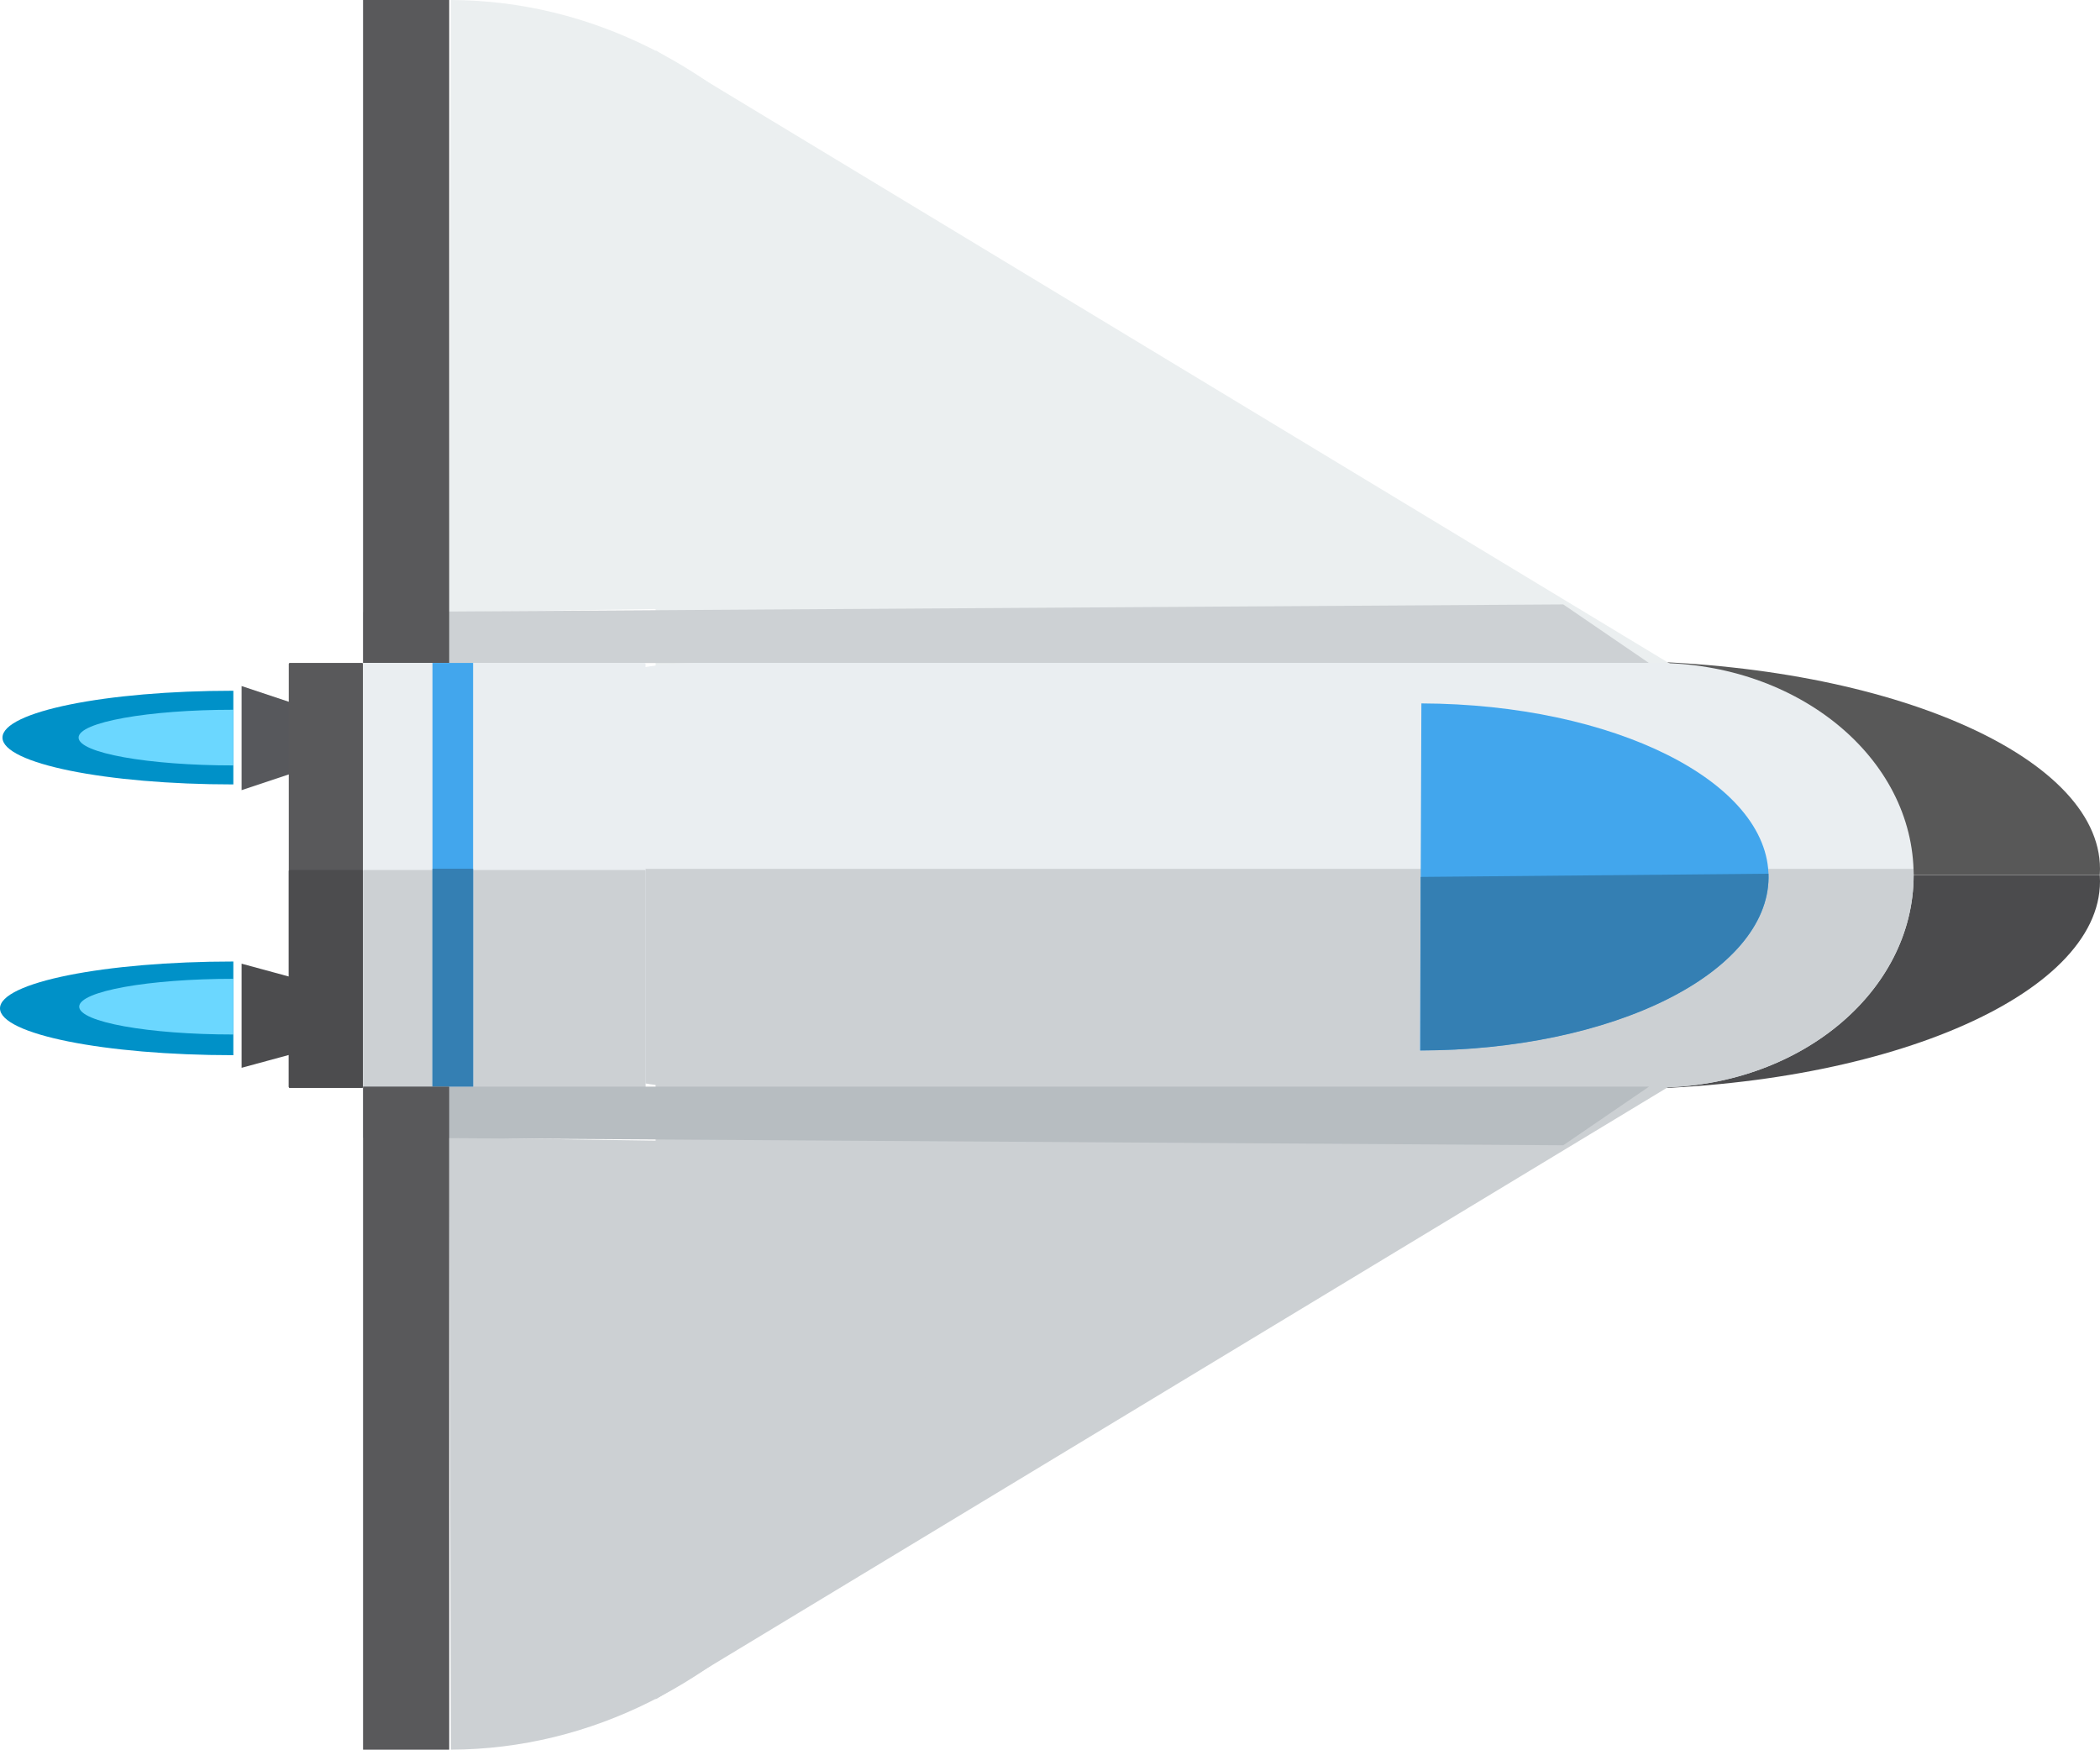
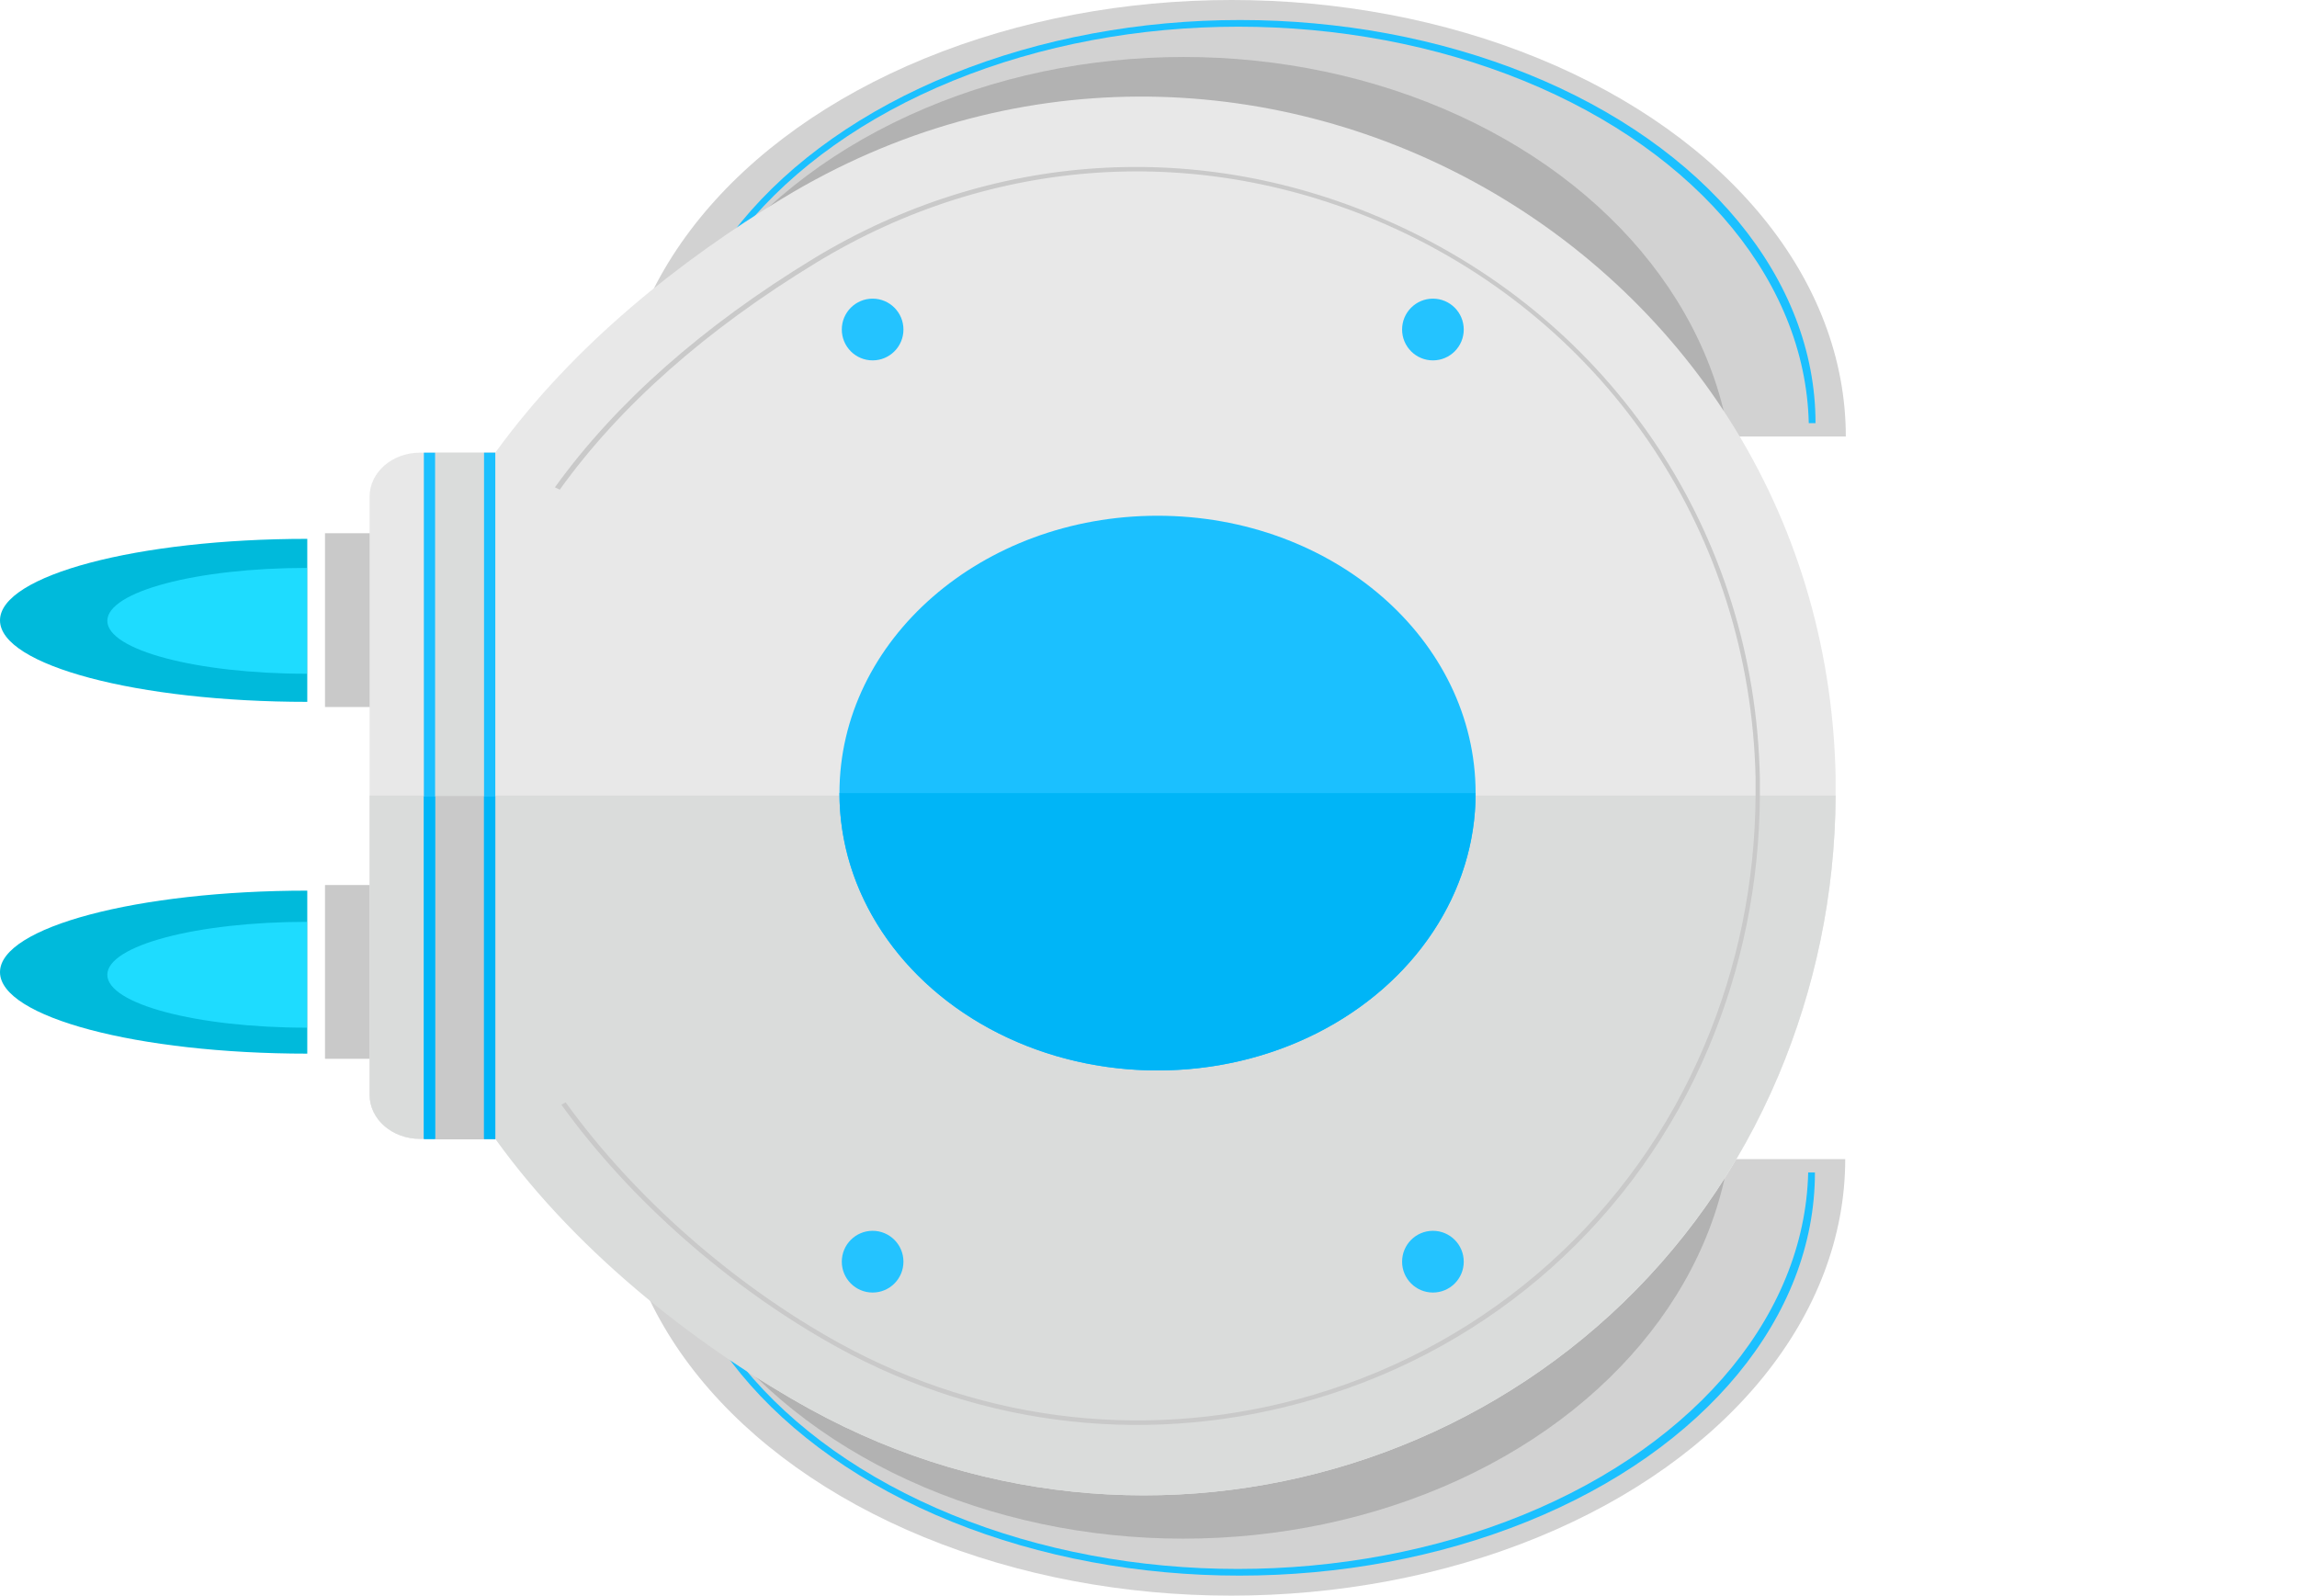
- <svg xmlns="http://www.w3.org/2000/svg" version="1.1" id="svg2" width="581" height="484">
-   <defs id="defs6">
-     <clipPath clipPathUnits="userSpaceOnUse" id="clipPath5453">
-       <rect style="opacity:0.42;fill:#00badb;fill-opacity:1;fill-rule:evenodd;stroke:#797979;stroke-width:0;stroke-linecap:round;stroke-linejoin:round;stroke-miterlimit:4;stroke-dasharray:none;stroke-dashoffset:0;stroke-opacity:1" id="rect5455" width="98.875" height="474.001" x="227.712" y="-48.907" rx="0.147" ry="0.147" />
-     </clipPath>
-     <clipPath id="clipPath5453-1" clipPathUnits="userSpaceOnUse">
-       <rect ry="0.147" rx="0.147" y="-48.907" x="227.712" height="474.001" width="98.875" id="rect5455-9" style="opacity:0.42;fill:#00badb;fill-opacity:1;fill-rule:evenodd;stroke:#797979;stroke-width:0;stroke-linecap:round;stroke-linejoin:round;stroke-miterlimit:4;stroke-dasharray:none;stroke-dashoffset:0;stroke-opacity:1" />
-     </clipPath>
-     <clipPath clipPathUnits="userSpaceOnUse" id="clipPath5453-0">
-       <rect style="opacity:0.42;fill:#00badb;fill-opacity:1;fill-rule:evenodd;stroke:#797979;stroke-width:0;stroke-linecap:round;stroke-linejoin:round;stroke-miterlimit:4;stroke-dasharray:none;stroke-dashoffset:0;stroke-opacity:1" id="rect5455-0" width="98.875" height="474.001" x="227.712" y="-48.907" rx="0.147" ry="0.147" />
-     </clipPath>
-     <clipPath id="clipPath5453-4" clipPathUnits="userSpaceOnUse">
-       <rect ry="0.147" rx="0.147" y="-48.907" x="227.712" height="474.001" width="98.875" id="rect5455-2" style="opacity:0.42;fill:#00badb;fill-opacity:1;fill-rule:evenodd;stroke:#797979;stroke-width:0;stroke-linecap:round;stroke-linejoin:round;stroke-miterlimit:4;stroke-dasharray:none;stroke-dashoffset:0;stroke-opacity:1" />
-     </clipPath>
-   </defs>
-   <g id="g6491" transform="matrix(1.22394,0,0,1.223781,-1858.73,-833.3273)">
-     <path style="fill:#57585c;fill-opacity:1;stroke:#000000;stroke-width:0;stroke-linecap:butt;stroke-linejoin:miter;stroke-miterlimit:4;stroke-dasharray:none;stroke-opacity:1" d="m 1585.024,839.94 v 15.689 l -11.767,3.922 v -23.534 z" id="path5508-4" />
-     <rect style="opacity:1;fill:#59595b;fill-opacity:1;fill-rule:evenodd;stroke:#797979;stroke-width:0;stroke-linecap:round;stroke-linejoin:round;stroke-miterlimit:4;stroke-dasharray:none;stroke-dashoffset:0;stroke-opacity:1" id="rect5475-9-3" width="96.054" height="16.79" x="830.791" y="-1600.713" rx="0.243" ry="0.243" transform="rotate(90)" />
-     <rect ry="0.243" rx="0.243" y="-1600.713" x="877.594" height="16.79" width="49.251" id="rect5506-7" style="opacity:1;fill:#4c4c4e;fill-opacity:1;fill-rule:evenodd;stroke:#797979;stroke-width:0;stroke-linecap:round;stroke-linejoin:round;stroke-miterlimit:4;stroke-dasharray:none;stroke-dashoffset:0;stroke-opacity:1" transform="rotate(90)" />
-     <rect transform="matrix(0,0.7844649,-0.8039413,0,1971.366,700.1263)" clip-path="url(#clipPath5453-4)" ry="137.857" rx="64.043" y="-27.334" x="169.586" height="434.451" width="119.849" id="rect4495-3" style="opacity:1;fill:#4b4b4d;fill-opacity:1;fill-rule:evenodd;stroke:#797979;stroke-width:0;stroke-linecap:round;stroke-linejoin:round;stroke-miterlimit:4;stroke-dasharray:none;stroke-dashoffset:0;stroke-opacity:1" />
-     <path id="path5510-5" d="m 1587.695,902.697 v 15.689 l -14.438,3.922 v -23.534 z" style="fill:#4c4c4e;fill-opacity:1;stroke:#000000;stroke-width:0;stroke-linecap:butt;stroke-linejoin:miter;stroke-miterlimit:4;stroke-dasharray:none;stroke-opacity:1" />
-     <rect style="opacity:1;fill:#585858;fill-opacity:1;fill-rule:evenodd;stroke:#797979;stroke-width:0;stroke-linecap:round;stroke-linejoin:round;stroke-miterlimit:4;stroke-dasharray:none;stroke-dashoffset:0;stroke-opacity:1" id="rect4493-7" width="119.849" height="434.451" x="169.586" y="-27.334" rx="64.043" ry="137.857" clip-path="url(#clipPath5453-4)" transform="matrix(0,-0.7844649,-0.8039413,0,1971.366,1057.384)" />
-     <path style="opacity:1;fill:#ebeff0;fill-opacity:1;fill-rule:evenodd;stroke:#41a8f5;stroke-width:0;stroke-linecap:round;stroke-linejoin:round;stroke-miterlimit:4;stroke-dasharray:none;stroke-dashoffset:0;stroke-opacity:1" id="path4503-1" d="m 1177.554,709.446 161.09,-279.016 161.09,279.016 z" transform="matrix(0,0.4622858,-0.8774613,-0.2636796,2289.352,335.0261)" />
-     <path style="opacity:1;fill:#ebeff0;fill-opacity:1;fill-rule:evenodd;stroke:#797979;stroke-width:0;stroke-linecap:round;stroke-linejoin:round;stroke-miterlimit:4;stroke-dasharray:none;stroke-dashoffset:0;stroke-opacity:1" id="path5512-9" d="m -817.562,-1737.017 a 138.348,116.84 0 0 1 136.617,116.447 l -138.348,0.384 z" transform="matrix(0,-1,-1,0,0,0)" />
-     <path style="fill:#cdd1d4;fill-opacity:1;stroke:#000000;stroke-width:0;stroke-linecap:butt;stroke-linejoin:miter;stroke-miterlimit:4;stroke-dasharray:none;stroke-opacity:1" d="m 1891.406,830.822 -19.398,-13.26 -271.295,1.731 v 11.529 h 290.693" id="path5516-2" />
-     <rect style="opacity:1;fill:#59595b;fill-opacity:1;fill-rule:evenodd;stroke:#797979;stroke-width:0;stroke-linecap:round;stroke-linejoin:round;stroke-miterlimit:4;stroke-dasharray:none;stroke-dashoffset:0;stroke-opacity:1" id="rect5514-7" width="149.878" height="19.473" x="-830.823" y="-1620.186" rx="0" ry="0" transform="matrix(0,-1,-1,0,0,0)" />
-     <g id="g5469-3" transform="matrix(0,0.8008333,-0.8008333,0,1944.716,694.9794)" style="stroke-width:1.249">
-       <rect style="opacity:1;fill:#eaeef1;fill-opacity:1;fill-rule:evenodd;stroke:#797979;stroke-width:0;stroke-linecap:round;stroke-linejoin:round;stroke-miterlimit:4;stroke-dasharray:none;stroke-dashoffset:0;stroke-opacity:1" id="rect5463-5" width="119.849" height="416.424" x="169.586" y="-8.114" rx="74.827" ry="72.766" />
-       <rect transform="matrix(1,0,0,0.958506,-7.6293945e-6,18.08528)" clip-path="url(#clipPath5453-4)" ry="75.916" rx="74.827" y="-27.334" x="169.586" height="434.451" width="119.849" id="rect5465-9" style="opacity:1;fill:#ccd0d3;fill-opacity:1;fill-rule:evenodd;stroke:#797979;stroke-width:0;stroke-linecap:round;stroke-linejoin:round;stroke-miterlimit:4;stroke-dasharray:none;stroke-dashoffset:0;stroke-opacity:1" />
+ <svg xmlns="http://www.w3.org/2000/svg" version="1.1" id="Layer_1" x="0px" y="0px" width="560" height="389" viewBox="0 0 560 389" enable-background="new 0 0 1400 980" xml:space="preserve">
+   <defs id="defs4845">
+ 	
+ 	
+ 	
+ 	
+ 	
+ 	
+ 	
+ 	
+ 	
+ 	
+ 	
+ 	
+ 	
+ 	
+ 	
+ 	
+ 	
+ 	
+ 	
+ 	
+ 	
+ 	
+ 	
+ 	
+ 	
+ 	
+ 	
+ 	
+ 	
+ 	
+ 	
+ </defs>
+   <g id="g5034" transform="matrix(0,1.311471,-1.309683,0,645.8118,1305.83)" style="display:inline;stroke-width:0.765">
+     <path style="opacity:1;fill:#d2d2d2;fill-opacity:1;fill-rule:evenodd;stroke:#797979;stroke-width:0;stroke-linecap:round;stroke-linejoin:round;stroke-miterlimit:4;stroke-dasharray:none;stroke-dashoffset:0;stroke-opacity:1" id="path4883" d="m 378.155,914.561 a 114.322,81.138 0 0 1 -57.161,70.268 114.322,81.138 0 0 1 -114.322,0 114.322,81.138 0 0 1 -57.161,-70.268" transform="rotate(90)" />
+     <path transform="rotate(90)" d="m 369.415,917.042 a 107.133,74.936 0 0 1 -53.567,64.896 107.133,74.936 0 0 1 -107.133,0 107.133,74.936 0 0 1 -53.567,-64.896" id="path4920" style="opacity:1;fill:#1bc0ff;fill-opacity:1;fill-rule:evenodd;stroke:#797979;stroke-width:0;stroke-linecap:round;stroke-linejoin:round;stroke-miterlimit:4;stroke-dasharray:none;stroke-dashoffset:0;stroke-opacity:1" />
+     <path style="opacity:1;fill:#d2d2d2;fill-opacity:1;fill-rule:evenodd;stroke:#797979;stroke-width:0;stroke-linecap:round;stroke-linejoin:round;stroke-miterlimit:4;stroke-dasharray:none;stroke-dashoffset:0;stroke-opacity:1" id="path4926" d="m 368.795,915.801 a 106.203,74.936 0 0 1 -53.101,64.896 106.203,74.936 0 0 1 -106.203,0 106.203,74.936 0 0 1 -53.101,-64.896" transform="rotate(90)" />
+     <path transform="rotate(90)" d="m 375.11,903.968 a 102.359,81.138 0 0 1 -51.18,70.268 102.359,81.138 0 0 1 -102.359,0 102.359,81.138 0 0 1 -51.18,-70.268" id="path4918" style="opacity:0.42;fill:#868686;fill-opacity:1;fill-rule:evenodd;stroke:#797979;stroke-width:0;stroke-linecap:round;stroke-linejoin:round;stroke-miterlimit:4;stroke-dasharray:none;stroke-dashoffset:0;stroke-opacity:1" />
+     <path style="opacity:1;fill:#d2d2d2;fill-opacity:1;fill-rule:evenodd;stroke:#797979;stroke-width:0;stroke-linecap:round;stroke-linejoin:round;stroke-miterlimit:4;stroke-dasharray:none;stroke-dashoffset:0;stroke-opacity:1" id="path4883-9" d="m 378.264,-780.224 a 114.322,81.138 0 0 1 -57.161,70.268 114.322,81.138 0 0 1 -114.322,-10e-6 114.322,81.138 0 0 1 -57.161,-70.268" transform="matrix(0,1,1,0,0,0)" />
+     <path transform="matrix(0,1,1,0,0,0)" d="m 369.525,-777.743 a 107.133,74.936 0 0 1 -53.567,64.896 107.133,74.936 0 0 1 -107.133,-10e-6 107.133,74.936 0 0 1 -53.567,-64.896" id="path4920-3" style="opacity:1;fill:#1bc0ff;fill-opacity:1;fill-rule:evenodd;stroke:#797979;stroke-width:0;stroke-linecap:round;stroke-linejoin:round;stroke-miterlimit:4;stroke-dasharray:none;stroke-dashoffset:0;stroke-opacity:1" />
+     <path style="opacity:1;fill:#d2d2d2;fill-opacity:1;fill-rule:evenodd;stroke:#797979;stroke-width:0;stroke-linecap:round;stroke-linejoin:round;stroke-miterlimit:4;stroke-dasharray:none;stroke-dashoffset:0;stroke-opacity:1" id="path4926-5" d="m 368.904,-778.983 a 106.203,74.936 0 0 1 -53.101,64.896 106.203,74.936 0 0 1 -106.203,0 106.203,74.936 0 0 1 -53.101,-64.896" transform="matrix(0,1,1,0,0,0)" />
+     <path transform="matrix(0,1,1,0,0,0)" d="m 375.219,-790.816 a 102.359,81.138 0 0 1 -51.18,70.268 102.359,81.138 0 0 1 -102.359,0 102.359,81.138 0 0 1 -51.18,-70.268" id="path4918-0" style="opacity:0.42;fill:#868686;fill-opacity:1;fill-rule:evenodd;stroke:#797979;stroke-width:0;stroke-linecap:round;stroke-linejoin:round;stroke-miterlimit:4;stroke-dasharray:none;stroke-dashoffset:0;stroke-opacity:1" />
+     <g style="stroke-width:0.82" id="XMLID_174_" transform="matrix(0.8707488,0,0,1,-1465.698,-335.9945)">
+ 		
+ 		
+ 		
+ 		
+ 	</g>
+     <g style="stroke-width:0.82" id="XMLID_193_" transform="matrix(0.8707488,0,0,1,-1465.698,-335.9945)">
+ 		
+ 		
+ 		
+ 		
+ 	</g>
+     <g style="stroke-width:0.82" id="XMLID_61_" transform="matrix(0.8707488,0,0,1,-1465.698,-335.9945)">
+       <path id="XMLID_163_" d="m 689.6,771.9 c 0,31.6 -7.8,57.2 -17.4,57.2 -9.6,0 -17.4,-25.6 -17.4,-57.2 z" style="fill:#00badb;fill-opacity:1;stroke-width:0.82" />
+       <rect id="XMLID_66_" x="653.6" y="758" width="37.1" height="10.6" style="fill:#c9c9c9;stroke-width:0.82" />
+       <path id="XMLID_165_" d="m 764.7,771.9 c 0,31.6 -7.8,57.2 -17.4,57.2 -9.6,0 -17.4,-25.6 -17.4,-57.2 z" style="fill:#00badb;fill-opacity:1;stroke-width:0.82" />
+       <rect id="XMLID_164_" x="728.7" y="758" width="37.1" height="10.6" style="fill:#c9c9c9;stroke-width:0.82" />
+       <path style="fill:#1edcff;fill-opacity:1;stroke-width:0.82" d="m 759.156,771.988 c 0,20.515 -5.064,37.134 -11.296,37.134 -6.232,0 -11.296,-16.619 -11.296,-37.134 z" id="path4358" />
+       <path id="path4513" d="m 683.597,771.988 c 0,20.515 -5.064,37.134 -11.296,37.134 -6.232,0 -11.296,-16.619 -11.296,-37.134 z" style="fill:#1edcff;fill-opacity:1;stroke-width:0.82" />
    </g>
-     <rect style="opacity:1;fill:#eaeef1;fill-opacity:1;fill-rule:evenodd;stroke:#797979;stroke-width:0;stroke-linecap:round;stroke-linejoin:round;stroke-miterlimit:4;stroke-dasharray:none;stroke-dashoffset:0;stroke-opacity:1" id="rect5475-5" width="96.054" height="63.858" x="830.791" y="-1664.571" rx="0.243" ry="0.243" transform="rotate(90)" />
-     <rect ry="0.243" rx="0.243" y="-1664.571" x="877.594" height="63.858" width="49.251" id="rect5479-2" style="opacity:1;fill:#ccd0d3;fill-opacity:1;fill-rule:evenodd;stroke:#797979;stroke-width:0;stroke-linecap:round;stroke-linejoin:round;stroke-miterlimit:4;stroke-dasharray:none;stroke-dashoffset:0;stroke-opacity:1" transform="rotate(90)" />
-     <rect style="opacity:1;fill:#42a6ed;fill-opacity:1;fill-rule:evenodd;stroke:#41a8f5;stroke-width:0;stroke-linecap:round;stroke-linejoin:round;stroke-miterlimit:4;stroke-dasharray:none;stroke-dashoffset:0;stroke-opacity:1" id="rect5569-5" width="95.964" height="9.182" x="830.791" y="-1625.584" transform="rotate(90)" />
-     <rect style="opacity:1;fill:#347fb3;fill-opacity:1;fill-rule:evenodd;stroke:#41a8f5;stroke-width:0;stroke-linecap:round;stroke-linejoin:round;stroke-miterlimit:4;stroke-dasharray:none;stroke-dashoffset:0;stroke-opacity:1" id="rect5573-9-1" width="49.308" height="9.182" x="877.307" y="-1625.584" transform="rotate(90)" />
-     <g style="display:none;stroke-width:2" transform="matrix(0,0.5000264,-0.5000263,0,1770.585,584.2907)" id="g5650-2">
-       <circle r="49.997" cy="125" cx="585" id="path5555-5-9" style="opacity:1;fill:#42a6ed;fill-opacity:1;fill-rule:evenodd;stroke:#41a8f5;stroke-width:0;stroke-linecap:round;stroke-linejoin:round;stroke-miterlimit:4;stroke-dasharray:none;stroke-dashoffset:0;stroke-opacity:1" />
-       <path style="opacity:1;fill:#347fb3;fill-opacity:1;fill-rule:evenodd;stroke:#41a8f5;stroke-width:0;stroke-linecap:round;stroke-linejoin:round;stroke-miterlimit:4;stroke-dasharray:none;stroke-dashoffset:0;stroke-opacity:1" id="path5557-3-1" d="m 584.075,75.011 a 49.997,49.997 0 0 1 43.897,24.431 49.997,49.997 0 0 1 0.512,50.235 49.997,49.997 0 0 1 -43.39,25.32 L 585,125 Z" />
+     <path id="XMLID_183_" d="m -733.747,342.306 c -10.71,19.5 -28.125,41.3 -50.242,57.2 v 15.4 c 0,5.2 -3.657,9.4 -8.185,9.4 H -903.369 c -4.528,0 -8.185,-4.2 -8.185,-9.4 v -14 c -20.288,-14.7 -35.962,-34.8 -47.282,-53.5 -51.374,-84.6 7.75,-193.8 107.363,-196 0.958,0 2.003,0 2.961,0 h 0.784 c 18.46,0.1 35.962,3.9 51.897,10.6 70.357,29.7 98.656,113.7 62.084,180.3 z" style="fill:#e8e8e8;stroke-width:0.765" />
+     <path id="XMLID_176_" d="m -733.747,342.306 c -10.71,19.5 -28.125,42.7 -50.242,58.6 v 14 c 0,5.2 -3.657,9.4 -8.185,9.4 h -55.641 v -272.9 c 18.46,0.1 35.962,3.9 51.897,10.6 70.444,29.7 98.743,113.7 62.171,180.3 z" style="fill:#dadcdb;stroke-width:0.765" />
+     <rect id="XMLID_50_" x="-911.554" y="400.906" width="80.37" height="11.2" style="fill:#dadcdb;stroke-width:0.765" />
+     <rect id="XMLID_181_" x="-847.728" y="400.906" width="63.826" height="11.2" style="fill:#c9c9c9;stroke-width:0.765" />
+     <g style="stroke-width:0.82" id="XMLID_151_" transform="matrix(0.8707488,0,0,1,-1465.698,-335.9945)">
+       <g style="stroke-width:0.82" id="XMLID_166_">
+ 			
+ 		</g>
    </g>
-     <path style="fill:#0091c8;fill-opacity:1;stroke-width:1" id="path6495-7" d="m 1571.394,858.256 c -28.832,0 -52.19,-4.746 -52.19,-10.588 0,-5.842 23.358,-10.588 52.19,-10.588 z" />
-     <path d="m 1571.394,919.459 c -29.142,0 -52.75,-4.746 -52.75,-10.588 0,-5.842 23.608,-10.588 52.75,-10.588 z" id="path6512-6" style="fill:#0091c8;fill-opacity:1;stroke-width:1" />
-     <path d="m 1571.394,853.961 c -19.328,0 -34.987,-2.821 -34.987,-6.293 0,-3.472 15.659,-6.293 34.987,-6.293 z" id="path6514-4" style="fill:#6bd7ff;fill-opacity:1;stroke-width:1" />
-     <path style="fill:#6bd7ff;fill-opacity:1;stroke-width:1" id="path6516-2" d="m 1571.394,914.781 c -19.251,0 -34.846,-2.821 -34.846,-6.293 0,-3.472 15.596,-6.293 34.846,-6.293 z" />
-     <g style="stroke-width:1.069" id="g4545-2" transform="matrix(0,0.935689,-0.935689,0,2524.344,-748.1373)">
-       <path style="opacity:1;fill:#ccd0d3;fill-opacity:1;fill-rule:evenodd;stroke:#41a8f5;stroke-width:0;stroke-linecap:round;stroke-linejoin:round;stroke-miterlimit:4;stroke-dasharray:none;stroke-dashoffset:0;stroke-opacity:1" id="path4523-5" d="m 1177.554,709.446 161.09,-279.016 161.09,279.016 z" transform="matrix(-0.4940592,0,0.2818027,0.9377703,2319.678,251.1433)" />
-       <path style="opacity:1;fill:#ccd0d3;fill-opacity:1;fill-rule:evenodd;stroke:#797979;stroke-width:0;stroke-linecap:round;stroke-linejoin:round;stroke-miterlimit:4;stroke-dasharray:none;stroke-dashoffset:0;stroke-opacity:1" id="path4525-6" d="m 1803.976,841.441 a 147.857,124.871 0 0 1 146.006,124.45 l -147.857,0.41 z" />
-       <path style="fill:#b7bdc1;fill-opacity:1;stroke:#000000;stroke-width:0;stroke-linecap:butt;stroke-linejoin:miter;stroke-miterlimit:4;stroke-dasharray:none;stroke-opacity:1" d="m 1789.805,676.441 14.172,20.731 -1.85,289.942 h -12.321 V 676.441" id="path4527-6" />
-       <rect style="opacity:1;fill:#59595b;fill-opacity:1;fill-rule:evenodd;stroke:#797979;stroke-width:0;stroke-linecap:round;stroke-linejoin:round;stroke-miterlimit:4;stroke-dasharray:none;stroke-dashoffset:0;stroke-opacity:1" id="rect4529-6" width="160.179" height="20.812" x="1789.805" y="966.301" rx="0" ry="0" />
+     <path id="XMLID_210_" d="m -905.11,389.806 c -15.673,-11.3 -29.954,-27.5 -42.493,-48.1 -20.027,-33 -22.552,-72.1 -6.879,-107.3 18.46,-41.6 58.079,-68 103.445,-68.9 0.871,0 1.741,0 2.612,0 h 0.697 c 16.196,0.1 31.956,3.3 46.672,9.5 31.782,13.4 55.641,40.1 65.393,73.3 8.882,29.9 5.486,61.5 -9.578,88.9 -10.971,19.9 -27.342,38.6 -45.105,51.4 l -0.435,-0.8 c 17.589,-12.7 33.959,-31.3 44.844,-51.1 14.89,-27.2 18.286,-58.5 9.491,-88.2 -9.752,-32.9 -33.437,-59.4 -64.958,-72.7 -14.629,-6.2 -30.302,-9.4 -46.411,-9.5 h -0.697 c -0.871,0 -1.742,0 -2.612,0 -45.018,1 -84.376,27.2 -102.661,68.4 -15.499,34.9 -12.974,73.7 6.879,106.4 12.452,20.5 26.645,36.6 42.231,47.8 z" style="fill:#c9c9c9;stroke-width:0.765" />
+     <g style="stroke-width:0.82" id="XMLID_198_" transform="matrix(0.8707488,0,0,1,-1465.698,-335.9945)">
+ 		
+ 		
+ 		
+ 		
+ 		
+ 	</g>
+     <g style="stroke-width:0.82" id="XMLID_204_" transform="matrix(0.8707488,0,0,1,-1465.698,-335.9945)">
+ 		
+ 		
+ 		
+ 		
+ 		
+ 	</g>
+     <circle id="XMLID_171_" cx="-761.166" cy="226.368" style="fill:#24c3ff;stroke-width:0.765" r="5.738" />
+     <circle id="XMLID_212_" cx="-761.166" cy="330.668" style="fill:#24c3ff;stroke-width:0.765" r="5.738" />
+     <circle id="XMLID_217_" cx="-934.445" cy="226.368" style="fill:#24c3ff;stroke-width:0.765" r="5.738" />
+     <circle id="XMLID_216_" cx="-934.445" cy="330.668" style="fill:#24c3ff;stroke-width:0.765" r="5.738" />
+     <g style="stroke-width:0.82" transform="matrix(0,1,-0.8707488,0,-647.9823,1376.288)" id="g4858">
+       <circle style="opacity:1;fill:#1bc0ff;fill-opacity:1;fill-rule:evenodd;stroke:#797979;stroke-width:0;stroke-linecap:round;stroke-linejoin:round;stroke-miterlimit:4;stroke-dasharray:none;stroke-dashoffset:0;stroke-opacity:1" id="path4853" cx="-1098.656" cy="230.019" r="59.209" />
    </g>
-     <path style="opacity:1;fill:#42a6ed;fill-opacity:1;fill-rule:evenodd;stroke:#41a8f5;stroke-width:0;stroke-linecap:round;stroke-linejoin:round;stroke-miterlimit:4;stroke-dasharray:none;stroke-dashoffset:0;stroke-opacity:1" id="path5555-7" d="m 839.943,-1839.943 a 39.221,79.042 0 0 1 39.296,-78.476 39.221,79.042 0 0 1 39.145,78.783" transform="rotate(90)" />
-     <path d="m 878.437,-1918.406 a 39.221,78.636 0 0 1 28.209,22.52 39.221,78.636 0 0 1 11.738,56.142 l -39.221,-0.039 z" id="path5557-1" style="opacity:1;fill:#347fb3;fill-opacity:1;fill-rule:evenodd;stroke:#41a8f5;stroke-width:0;stroke-linecap:round;stroke-linejoin:round;stroke-miterlimit:4;stroke-dasharray:none;stroke-dashoffset:0;stroke-opacity:1" transform="rotate(90)" />
+     <path d="m 336.841,-848.271 a 59.209,51.556 0 0 1 -29.605,44.649 59.209,51.556 0 0 1 -59.209,-10e-6 59.209,51.556 0 0 1 -29.605,-44.649 h 59.209 z" style="opacity:1;fill:#00b5f7;fill-opacity:1;fill-rule:evenodd;stroke:#797979;stroke-width:0;stroke-linecap:round;stroke-linejoin:round;stroke-miterlimit:4;stroke-dasharray:none;stroke-dashoffset:0;stroke-opacity:1" id="circle4855" transform="matrix(0,1,1,0,0,0)" />
+     <rect y="412.106" x="-911.554" height="2.096" width="127.577" id="rect4869" style="opacity:1;fill:#1bc0ff;fill-opacity:1;fill-rule:evenodd;stroke:#797979;stroke-width:0;stroke-linecap:round;stroke-linejoin:round;stroke-miterlimit:4;stroke-dasharray:none;stroke-dashoffset:0;stroke-opacity:1" />
+     <rect style="opacity:1;fill:#00b5f7;fill-opacity:1;fill-rule:evenodd;stroke:#797979;stroke-width:0;stroke-linecap:round;stroke-linejoin:round;stroke-miterlimit:4;stroke-dasharray:none;stroke-dashoffset:0;stroke-opacity:1" id="rect4871" width="63.646" height="2.096" x="-847.622" y="412.106" />
+     <rect style="opacity:1;fill:#1bc0ff;fill-opacity:1;fill-rule:evenodd;stroke:#797979;stroke-width:0;stroke-linecap:round;stroke-linejoin:round;stroke-miterlimit:4;stroke-dasharray:none;stroke-dashoffset:0;stroke-opacity:1" id="rect4877" width="127.577" height="2.096" x="-911.554" y="400.906" />
+     <rect y="400.906" x="-847.622" height="2.096" width="63.646" id="rect4879" style="opacity:1;fill:#00b5f7;fill-opacity:1;fill-rule:evenodd;stroke:#797979;stroke-width:0;stroke-linecap:round;stroke-linejoin:round;stroke-miterlimit:4;stroke-dasharray:none;stroke-dashoffset:0;stroke-opacity:1" />
  </g>
</svg>
